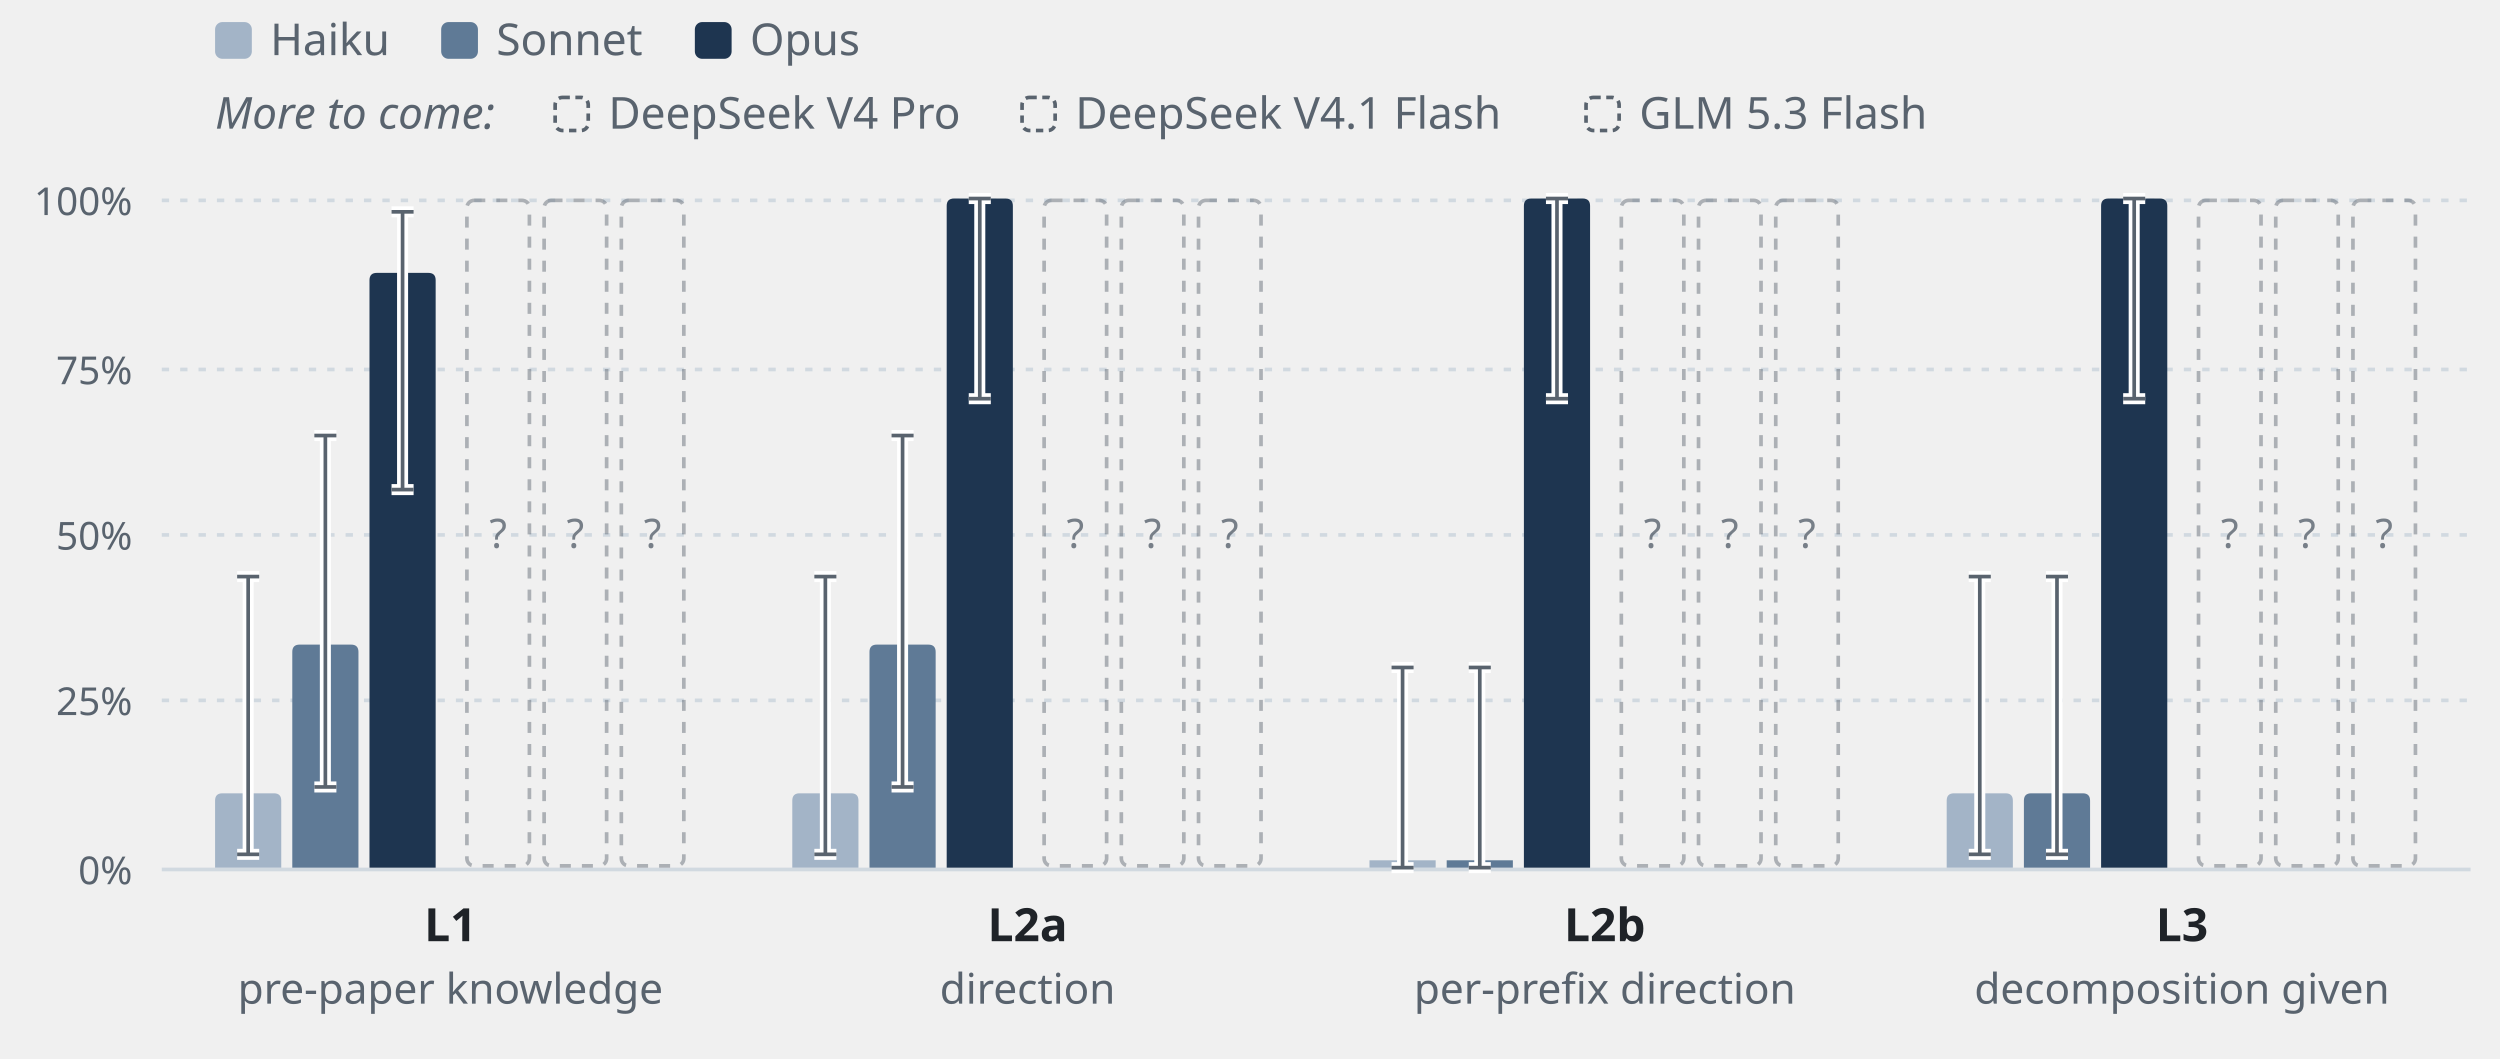
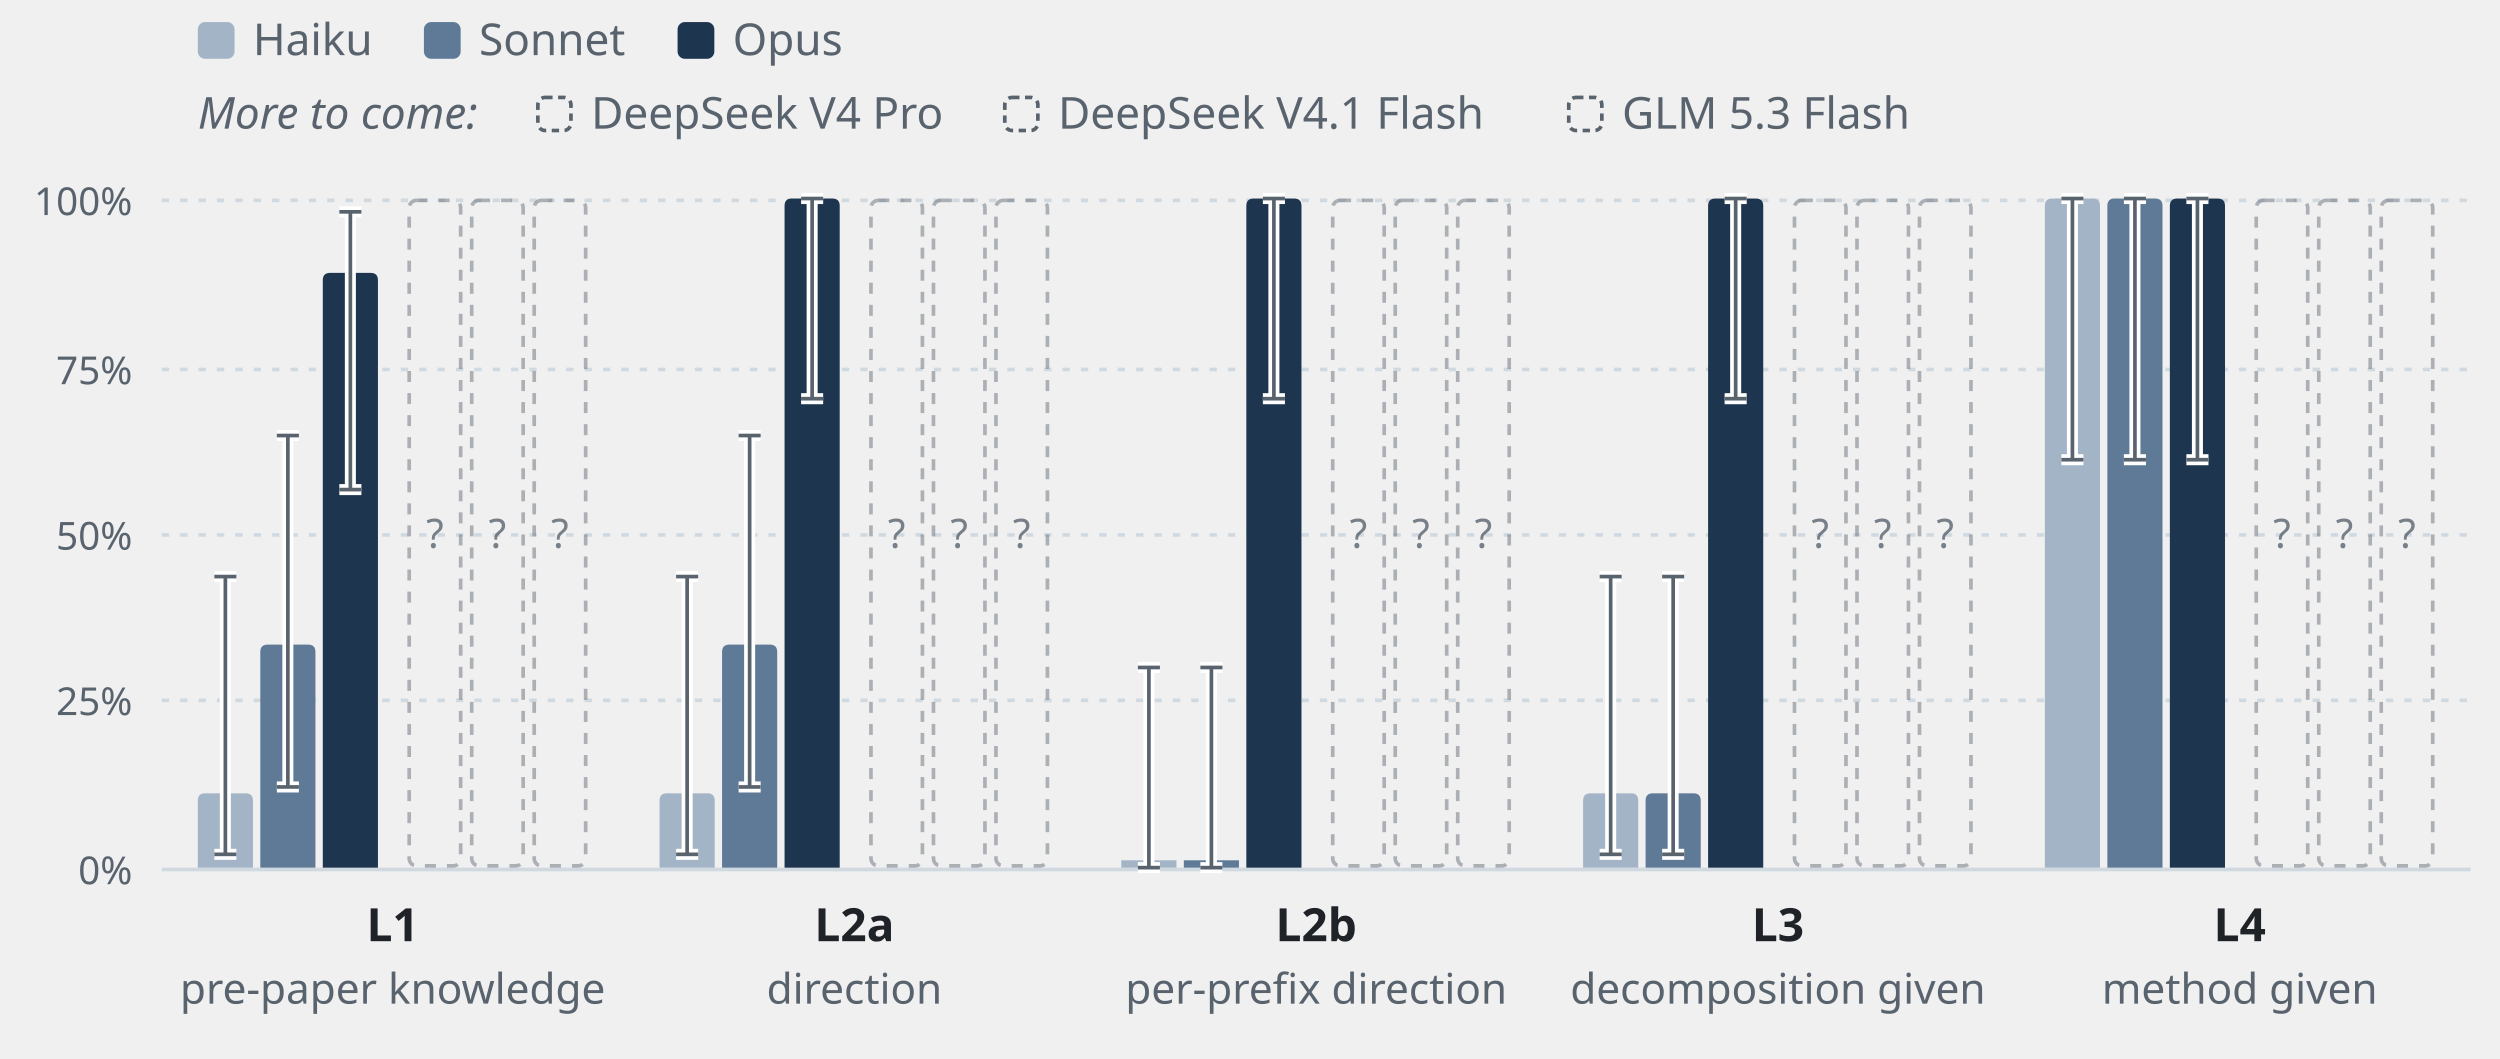
<svg xmlns="http://www.w3.org/2000/svg" width="680" height="288" viewBox="0 0 680 288" font-family="-apple-system, BlinkMacSystemFont, 'Segoe UI', 'Noto Sans', Helvetica, Arial, sans-serif" role="img" aria-labelledby="title desc">
-   <rect x="58.5" y="6" width="10" height="10" rx="2" fill="#a3b4c7" />
-   <text x="73.5" y="15" font-size="12" fill="#59636e">Haiku</text>
-   <rect x="120.0" y="6" width="10" height="10" rx="2" fill="#5f7a96" />
-   <text x="135.0" y="15" font-size="12" fill="#59636e">Sonnet</text>
-   <rect x="189.0" y="6" width="10" height="10" rx="2" fill="#1e3550" />
-   <text x="204.0" y="15" font-size="12" fill="#59636e">Opus</text>
-   <text x="58.5" y="35" font-size="12" font-style="italic" fill="#59636e">More to come:</text>
-   <rect x="151.0" y="26.5" width="9" height="9" rx="2" fill="none" stroke="#59636e" stroke-dasharray="2 1.5" />
-   <text x="165.5" y="35" font-size="12" fill="#59636e">DeepSeek V4 Pro</text>
-   <rect x="278.0" y="26.5" width="9" height="9" rx="2" fill="none" stroke="#59636e" stroke-dasharray="2 1.5" />
-   <text x="292.5" y="35" font-size="12" fill="#59636e">DeepSeek V4.1 Flash</text>
-   <rect x="431.4" y="26.5" width="9" height="9" rx="2" fill="none" stroke="#59636e" stroke-dasharray="2 1.5" />
-   <text x="445.9" y="35" font-size="12" fill="#59636e">GLM 5.3 Flash</text>
+   <rect x="53.8" y="6" width="10" height="10" rx="2" fill="#a3b4c7" />
+   <text x="68.8" y="15" font-size="12" fill="#59636e">Haiku</text>
+   <rect x="115.3" y="6" width="10" height="10" rx="2" fill="#5f7a96" />
+   <text x="130.3" y="15" font-size="12" fill="#59636e">Sonnet</text>
+   <rect x="184.3" y="6" width="10" height="10" rx="2" fill="#1e3550" />
+   <text x="199.3" y="15" font-size="12" fill="#59636e">Opus</text>
+   <text x="53.8" y="35" font-size="12" font-style="italic" fill="#59636e">More to come:</text>
+   <rect x="146.3" y="26.5" width="9" height="9" rx="2" fill="none" stroke="#59636e" stroke-dasharray="2 1.5" />
+   <text x="160.8" y="35" font-size="12" fill="#59636e">DeepSeek V4 Pro</text>
+   <rect x="273.3" y="26.5" width="9" height="9" rx="2" fill="none" stroke="#59636e" stroke-dasharray="2 1.5" />
+   <text x="287.8" y="35" font-size="12" fill="#59636e">DeepSeek V4.1 Flash</text>
+   <rect x="426.7" y="26.5" width="9" height="9" rx="2" fill="none" stroke="#59636e" stroke-dasharray="2 1.5" />
+   <text x="441.2" y="35" font-size="12" fill="#59636e">GLM 5.3 Flash</text>
  <line x1="44" x2="672" y1="236.5" y2="236.5" stroke="#d1d9e0" />
  <text x="36" y="240.5" font-size="10.5" text-anchor="end" fill="#59636e" font-variant-numeric="tabular-nums">0%</text>
  <line x1="44" x2="672" y1="190.5" y2="190.5" stroke="#d1d9e0" stroke-dasharray="2 3" />
  <text x="36" y="194.5" font-size="10.5" text-anchor="end" fill="#59636e" font-variant-numeric="tabular-nums">25%</text>
  <line x1="44" x2="672" y1="145.5" y2="145.5" stroke="#d1d9e0" stroke-dasharray="2 3" />
  <text x="36" y="149.5" font-size="10.5" text-anchor="end" fill="#59636e" font-variant-numeric="tabular-nums">50%</text>
  <line x1="44" x2="672" y1="100.5" y2="100.5" stroke="#d1d9e0" stroke-dasharray="2 3" />
  <text x="36" y="104.5" font-size="10.5" text-anchor="end" fill="#59636e" font-variant-numeric="tabular-nums">75%</text>
  <line x1="44" x2="672" y1="54.5" y2="54.5" stroke="#d1d9e0" stroke-dasharray="2 3" />
  <text x="36" y="58.5" font-size="10.5" text-anchor="end" fill="#59636e" font-variant-numeric="tabular-nums">100%</text>
-   <path d="M58.5,236.0 V217.778 Q58.5,215.778 60.5,215.778 H74.5 Q76.5,215.778 76.5,217.778 V236.0 Z" fill="#a3b4c7" />
-   <path d="M67.5,232.38 V156.829 M64.5,156.829 H70.5 M64.5,232.38 H70.5" stroke="#ffffff" stroke-width="3" fill="none" />
-   <path d="M67.5,232.38 V156.829 M64.5,156.829 H70.5 M64.5,232.38 H70.5" stroke="#59636e" stroke-width="1" fill="none" />
-   <path d="M79.5,236.0 V177.333 Q79.5,175.333 81.5,175.333 H95.5 Q97.5,175.333 97.5,177.333 V236.0 Z" fill="#5f7a96" />
-   <path d="M88.5,214.054 V118.464 M85.5,118.464 H91.5 M85.5,214.054 H91.5" stroke="#ffffff" stroke-width="3" fill="none" />
-   <path d="M88.5,214.054 V118.464 M85.5,118.464 H91.5 M85.5,214.054 H91.5" stroke="#59636e" stroke-width="1" fill="none" />
-   <path d="M100.5,236.0 V76.222 Q100.5,74.222 102.5,74.222 H116.5 Q118.5,74.222 118.5,76.222 V236.0 Z" fill="#1e3550" />
-   <path d="M109.5,133.171 V57.62 M106.5,57.62 H112.5 M106.5,133.171 H112.5" stroke="#ffffff" stroke-width="3" fill="none" />
-   <path d="M109.5,133.171 V57.62 M106.5,57.62 H112.5 M106.5,133.171 H112.5" stroke="#59636e" stroke-width="1" fill="none" />
-   <rect x="127.0" y="54.5" width="17" height="181" rx="2" fill="none" stroke="#59636e" stroke-opacity="0.45" stroke-dasharray="3 3" />
-   <text x="135.5" y="149.0" font-size="11" text-anchor="middle" fill="#59636e" fill-opacity="0.8">?</text>
-   <rect x="148.0" y="54.5" width="17" height="181" rx="2" fill="none" stroke="#59636e" stroke-opacity="0.45" stroke-dasharray="3 3" />
-   <text x="156.5" y="149.0" font-size="11" text-anchor="middle" fill="#59636e" fill-opacity="0.8">?</text>
-   <rect x="169.0" y="54.5" width="17" height="181" rx="2" fill="none" stroke="#59636e" stroke-opacity="0.45" stroke-dasharray="3 3" />
-   <text x="177.5" y="149.0" font-size="11" text-anchor="middle" fill="#59636e" fill-opacity="0.8">?</text>
-   <text x="122.5" y="256" font-size="12.5" font-weight="600" text-anchor="middle" fill="#1f2328">L1</text>
-   <text x="122.5" y="273" font-size="11.5" text-anchor="middle" fill="#59636e">pre-paper knowledge</text>
-   <path d="M215.5,236.0 V217.778 Q215.5,215.778 217.5,215.778 H231.5 Q233.5,215.778 233.5,217.778 V236.0 Z" fill="#a3b4c7" />
-   <path d="M224.5,232.38 V156.829 M221.5,156.829 H227.5 M221.5,232.38 H227.5" stroke="#ffffff" stroke-width="3" fill="none" />
-   <path d="M224.5,232.38 V156.829 M221.5,156.829 H227.5 M221.5,232.38 H227.5" stroke="#59636e" stroke-width="1" fill="none" />
-   <path d="M236.5,236.0 V177.333 Q236.5,175.333 238.5,175.333 H252.5 Q254.5,175.333 254.5,177.333 V236.0 Z" fill="#5f7a96" />
-   <path d="M245.5,214.054 V118.464 M242.5,118.464 H248.5 M242.5,214.054 H248.5" stroke="#ffffff" stroke-width="3" fill="none" />
-   <path d="M245.5,214.054 V118.464 M242.5,118.464 H248.5 M242.5,214.054 H248.5" stroke="#59636e" stroke-width="1" fill="none" />
-   <path d="M257.5,236.0 V56.0 Q257.5,54.0 259.5,54.0 H273.5 Q275.5,54.0 275.5,56.0 V236.0 Z" fill="#1e3550" />
-   <path d="M266.5,108.446 V54.0 M263.5,54.0 H269.5 M263.5,108.446 H269.5" stroke="#ffffff" stroke-width="3" fill="none" />
-   <path d="M266.5,108.446 V54.0 M263.5,54.0 H269.5 M263.5,108.446 H269.5" stroke="#59636e" stroke-width="1" fill="none" />
-   <rect x="284.0" y="54.5" width="17" height="181" rx="2" fill="none" stroke="#59636e" stroke-opacity="0.45" stroke-dasharray="3 3" />
-   <text x="292.5" y="149.0" font-size="11" text-anchor="middle" fill="#59636e" fill-opacity="0.8">?</text>
-   <rect x="305.0" y="54.5" width="17" height="181" rx="2" fill="none" stroke="#59636e" stroke-opacity="0.45" stroke-dasharray="3 3" />
-   <text x="313.5" y="149.0" font-size="11" text-anchor="middle" fill="#59636e" fill-opacity="0.8">?</text>
-   <rect x="326.0" y="54.5" width="17" height="181" rx="2" fill="none" stroke="#59636e" stroke-opacity="0.45" stroke-dasharray="3 3" />
-   <text x="334.5" y="149.0" font-size="11" text-anchor="middle" fill="#59636e" fill-opacity="0.8">?</text>
-   <text x="279.5" y="256" font-size="12.5" font-weight="600" text-anchor="middle" fill="#1f2328">L2a</text>
-   <text x="279.5" y="273" font-size="11.5" text-anchor="middle" fill="#59636e">direction</text>
-   <rect x="372.5" y="234.0" width="18" height="2" fill="#a3b4c7" />
-   <path d="M381.5,236.0 V181.554 M378.5,181.554 H384.5 M378.5,236.0 H384.5" stroke="#ffffff" stroke-width="3" fill="none" />
-   <path d="M381.5,236.0 V181.554 M378.5,181.554 H384.5 M378.5,236.0 H384.5" stroke="#59636e" stroke-width="1" fill="none" />
-   <rect x="393.5" y="234.0" width="18" height="2" fill="#5f7a96" />
-   <path d="M402.5,236.0 V181.554 M399.5,181.554 H405.5 M399.5,236.0 H405.5" stroke="#ffffff" stroke-width="3" fill="none" />
-   <path d="M402.5,236.0 V181.554 M399.5,181.554 H405.5 M399.5,236.0 H405.5" stroke="#59636e" stroke-width="1" fill="none" />
-   <path d="M414.5,236.0 V56.0 Q414.5,54.0 416.5,54.0 H430.5 Q432.5,54.0 432.5,56.0 V236.0 Z" fill="#1e3550" />
-   <path d="M423.5,108.446 V54.0 M420.5,54.0 H426.5 M420.5,108.446 H426.5" stroke="#ffffff" stroke-width="3" fill="none" />
-   <path d="M423.5,108.446 V54.0 M420.5,54.0 H426.5 M420.5,108.446 H426.5" stroke="#59636e" stroke-width="1" fill="none" />
-   <rect x="441.0" y="54.5" width="17" height="181" rx="2" fill="none" stroke="#59636e" stroke-opacity="0.45" stroke-dasharray="3 3" />
-   <text x="449.5" y="149.0" font-size="11" text-anchor="middle" fill="#59636e" fill-opacity="0.8">?</text>
-   <rect x="462.0" y="54.5" width="17" height="181" rx="2" fill="none" stroke="#59636e" stroke-opacity="0.45" stroke-dasharray="3 3" />
-   <text x="470.5" y="149.0" font-size="11" text-anchor="middle" fill="#59636e" fill-opacity="0.8">?</text>
-   <rect x="483.0" y="54.5" width="17" height="181" rx="2" fill="none" stroke="#59636e" stroke-opacity="0.45" stroke-dasharray="3 3" />
-   <text x="491.5" y="149.0" font-size="11" text-anchor="middle" fill="#59636e" fill-opacity="0.8">?</text>
-   <text x="436.5" y="256" font-size="12.5" font-weight="600" text-anchor="middle" fill="#1f2328">L2b</text>
-   <text x="436.5" y="273" font-size="11.5" text-anchor="middle" fill="#59636e">per-prefix direction</text>
-   <path d="M529.5,236.0 V217.778 Q529.5,215.778 531.5,215.778 H545.5 Q547.5,215.778 547.5,217.778 V236.0 Z" fill="#a3b4c7" />
-   <path d="M538.5,232.38 V156.829 M535.5,156.829 H541.5 M535.5,232.38 H541.5" stroke="#ffffff" stroke-width="3" fill="none" />
-   <path d="M538.5,232.38 V156.829 M535.5,156.829 H541.5 M535.5,232.38 H541.5" stroke="#59636e" stroke-width="1" fill="none" />
-   <path d="M550.5,236.0 V217.778 Q550.5,215.778 552.5,215.778 H566.5 Q568.5,215.778 568.5,217.778 V236.0 Z" fill="#5f7a96" />
-   <path d="M559.5,232.38 V156.829 M556.5,156.829 H562.5 M556.5,232.38 H562.5" stroke="#ffffff" stroke-width="3" fill="none" />
-   <path d="M559.5,232.38 V156.829 M556.5,156.829 H562.5 M556.5,232.38 H562.5" stroke="#59636e" stroke-width="1" fill="none" />
-   <path d="M571.5,236.0 V56.0 Q571.5,54.0 573.5,54.0 H587.5 Q589.5,54.0 589.5,56.0 V236.0 Z" fill="#1e3550" />
-   <path d="M580.5,108.446 V54.0 M577.5,54.0 H583.5 M577.5,108.446 H583.5" stroke="#ffffff" stroke-width="3" fill="none" />
-   <path d="M580.5,108.446 V54.0 M577.5,54.0 H583.5 M577.5,108.446 H583.5" stroke="#59636e" stroke-width="1" fill="none" />
-   <rect x="598.0" y="54.5" width="17" height="181" rx="2" fill="none" stroke="#59636e" stroke-opacity="0.45" stroke-dasharray="3 3" />
-   <text x="606.5" y="149.0" font-size="11" text-anchor="middle" fill="#59636e" fill-opacity="0.8">?</text>
-   <rect x="619.0" y="54.5" width="17" height="181" rx="2" fill="none" stroke="#59636e" stroke-opacity="0.45" stroke-dasharray="3 3" />
-   <text x="627.5" y="149.0" font-size="11" text-anchor="middle" fill="#59636e" fill-opacity="0.8">?</text>
-   <rect x="640.0" y="54.5" width="17" height="181" rx="2" fill="none" stroke="#59636e" stroke-opacity="0.45" stroke-dasharray="3 3" />
-   <text x="648.5" y="149.0" font-size="11" text-anchor="middle" fill="#59636e" fill-opacity="0.8">?</text>
-   <text x="593.5" y="256" font-size="12.5" font-weight="600" text-anchor="middle" fill="#1f2328">L3</text>
-   <text x="593.5" y="273" font-size="11.5" text-anchor="middle" fill="#59636e">decomposition given</text>
+   <path d="M53.8,236.0 V217.778 Q53.8,215.778 55.8,215.778 H66.8 Q68.8,215.778 68.8,217.778 V236.0 Z" fill="#a3b4c7" />
+   <path d="M61.3,232.38 V156.829 M58.3,156.829 H64.3 M58.3,232.38 H64.3" stroke="#ffffff" stroke-width="3" fill="none" />
+   <path d="M61.3,232.38 V156.829 M58.3,156.829 H64.3 M58.3,232.38 H64.3" stroke="#59636e" stroke-width="1" fill="none" />
+   <path d="M70.8,236.0 V177.333 Q70.8,175.333 72.8,175.333 H83.8 Q85.8,175.333 85.8,177.333 V236.0 Z" fill="#5f7a96" />
+   <path d="M78.3,214.054 V118.464 M75.3,118.464 H81.3 M75.3,214.054 H81.3" stroke="#ffffff" stroke-width="3" fill="none" />
+   <path d="M78.3,214.054 V118.464 M75.3,118.464 H81.3 M75.3,214.054 H81.3" stroke="#59636e" stroke-width="1" fill="none" />
+   <path d="M87.8,236.0 V76.222 Q87.8,74.222 89.8,74.222 H100.8 Q102.8,74.222 102.8,76.222 V236.0 Z" fill="#1e3550" />
+   <path d="M95.3,133.171 V57.62 M92.3,57.62 H98.3 M92.3,133.171 H98.3" stroke="#ffffff" stroke-width="3" fill="none" />
+   <path d="M95.3,133.171 V57.62 M92.3,57.62 H98.3 M92.3,133.171 H98.3" stroke="#59636e" stroke-width="1" fill="none" />
+   <rect x="111.3" y="54.5" width="14" height="181" rx="2" fill="none" stroke="#59636e" stroke-opacity="0.45" stroke-dasharray="3 3" />
+   <text x="118.3" y="149.0" font-size="11" text-anchor="middle" fill="#59636e" fill-opacity="0.8">?</text>
+   <rect x="128.3" y="54.5" width="14" height="181" rx="2" fill="none" stroke="#59636e" stroke-opacity="0.45" stroke-dasharray="3 3" />
+   <text x="135.3" y="149.0" font-size="11" text-anchor="middle" fill="#59636e" fill-opacity="0.8">?</text>
+   <rect x="145.3" y="54.5" width="14" height="181" rx="2" fill="none" stroke="#59636e" stroke-opacity="0.45" stroke-dasharray="3 3" />
+   <text x="152.3" y="149.0" font-size="11" text-anchor="middle" fill="#59636e" fill-opacity="0.8">?</text>
+   <text x="106.8" y="256" font-size="12.5" font-weight="600" text-anchor="middle" fill="#1f2328">L1</text>
+   <text x="106.8" y="273" font-size="11.5" text-anchor="middle" fill="#59636e">pre-paper knowledge</text>
+   <path d="M179.4,236.0 V217.778 Q179.4,215.778 181.4,215.778 H192.4 Q194.4,215.778 194.4,217.778 V236.0 Z" fill="#a3b4c7" />
+   <path d="M186.9,232.38 V156.829 M183.9,156.829 H189.9 M183.9,232.38 H189.9" stroke="#ffffff" stroke-width="3" fill="none" />
+   <path d="M186.9,232.38 V156.829 M183.9,156.829 H189.9 M183.9,232.38 H189.9" stroke="#59636e" stroke-width="1" fill="none" />
+   <path d="M196.4,236.0 V177.333 Q196.4,175.333 198.4,175.333 H209.4 Q211.4,175.333 211.4,177.333 V236.0 Z" fill="#5f7a96" />
+   <path d="M203.9,214.054 V118.464 M200.9,118.464 H206.9 M200.9,214.054 H206.9" stroke="#ffffff" stroke-width="3" fill="none" />
+   <path d="M203.9,214.054 V118.464 M200.9,118.464 H206.9 M200.9,214.054 H206.9" stroke="#59636e" stroke-width="1" fill="none" />
+   <path d="M213.4,236.0 V56.0 Q213.4,54.0 215.4,54.0 H226.4 Q228.4,54.0 228.4,56.0 V236.0 Z" fill="#1e3550" />
+   <path d="M220.9,108.446 V54.0 M217.9,54.0 H223.9 M217.9,108.446 H223.9" stroke="#ffffff" stroke-width="3" fill="none" />
+   <path d="M220.9,108.446 V54.0 M217.9,54.0 H223.9 M217.9,108.446 H223.9" stroke="#59636e" stroke-width="1" fill="none" />
+   <rect x="236.9" y="54.5" width="14" height="181" rx="2" fill="none" stroke="#59636e" stroke-opacity="0.45" stroke-dasharray="3 3" />
+   <text x="243.9" y="149.0" font-size="11" text-anchor="middle" fill="#59636e" fill-opacity="0.8">?</text>
+   <rect x="253.9" y="54.5" width="14" height="181" rx="2" fill="none" stroke="#59636e" stroke-opacity="0.45" stroke-dasharray="3 3" />
+   <text x="260.9" y="149.0" font-size="11" text-anchor="middle" fill="#59636e" fill-opacity="0.8">?</text>
+   <rect x="270.9" y="54.5" width="14" height="181" rx="2" fill="none" stroke="#59636e" stroke-opacity="0.45" stroke-dasharray="3 3" />
+   <text x="277.9" y="149.0" font-size="11" text-anchor="middle" fill="#59636e" fill-opacity="0.8">?</text>
+   <text x="232.4" y="256" font-size="12.5" font-weight="600" text-anchor="middle" fill="#1f2328">L2a</text>
+   <text x="232.4" y="273" font-size="11.5" text-anchor="middle" fill="#59636e">direction</text>
+   <rect x="305.0" y="234.0" width="15" height="2" fill="#a3b4c7" />
+   <path d="M312.5,236.0 V181.554 M309.5,181.554 H315.5 M309.5,236.0 H315.5" stroke="#ffffff" stroke-width="3" fill="none" />
+   <path d="M312.5,236.0 V181.554 M309.5,181.554 H315.5 M309.5,236.0 H315.5" stroke="#59636e" stroke-width="1" fill="none" />
+   <rect x="322.0" y="234.0" width="15" height="2" fill="#5f7a96" />
+   <path d="M329.5,236.0 V181.554 M326.5,181.554 H332.5 M326.5,236.0 H332.5" stroke="#ffffff" stroke-width="3" fill="none" />
+   <path d="M329.5,236.0 V181.554 M326.5,181.554 H332.5 M326.5,236.0 H332.5" stroke="#59636e" stroke-width="1" fill="none" />
+   <path d="M339.0,236.0 V56.0 Q339.0,54.0 341.0,54.0 H352.0 Q354.0,54.0 354.0,56.0 V236.0 Z" fill="#1e3550" />
+   <path d="M346.5,108.446 V54.0 M343.5,54.0 H349.5 M343.5,108.446 H349.5" stroke="#ffffff" stroke-width="3" fill="none" />
+   <path d="M346.5,108.446 V54.0 M343.5,54.0 H349.5 M343.5,108.446 H349.5" stroke="#59636e" stroke-width="1" fill="none" />
+   <rect x="362.5" y="54.5" width="14" height="181" rx="2" fill="none" stroke="#59636e" stroke-opacity="0.45" stroke-dasharray="3 3" />
+   <text x="369.5" y="149.0" font-size="11" text-anchor="middle" fill="#59636e" fill-opacity="0.8">?</text>
+   <rect x="379.5" y="54.5" width="14" height="181" rx="2" fill="none" stroke="#59636e" stroke-opacity="0.45" stroke-dasharray="3 3" />
+   <text x="386.5" y="149.0" font-size="11" text-anchor="middle" fill="#59636e" fill-opacity="0.8">?</text>
+   <rect x="396.5" y="54.5" width="14" height="181" rx="2" fill="none" stroke="#59636e" stroke-opacity="0.45" stroke-dasharray="3 3" />
+   <text x="403.5" y="149.0" font-size="11" text-anchor="middle" fill="#59636e" fill-opacity="0.8">?</text>
+   <text x="358.0" y="256" font-size="12.5" font-weight="600" text-anchor="middle" fill="#1f2328">L2b</text>
+   <text x="358.0" y="273" font-size="11.5" text-anchor="middle" fill="#59636e">per-prefix direction</text>
+   <path d="M430.6,236.0 V217.778 Q430.6,215.778 432.6,215.778 H443.6 Q445.6,215.778 445.6,217.778 V236.0 Z" fill="#a3b4c7" />
+   <path d="M438.1,232.38 V156.829 M435.1,156.829 H441.1 M435.1,232.38 H441.1" stroke="#ffffff" stroke-width="3" fill="none" />
+   <path d="M438.1,232.38 V156.829 M435.1,156.829 H441.1 M435.1,232.38 H441.1" stroke="#59636e" stroke-width="1" fill="none" />
+   <path d="M447.6,236.0 V217.778 Q447.6,215.778 449.6,215.778 H460.6 Q462.6,215.778 462.6,217.778 V236.0 Z" fill="#5f7a96" />
+   <path d="M455.1,232.38 V156.829 M452.1,156.829 H458.1 M452.1,232.38 H458.1" stroke="#ffffff" stroke-width="3" fill="none" />
+   <path d="M455.1,232.38 V156.829 M452.1,156.829 H458.1 M452.1,232.38 H458.1" stroke="#59636e" stroke-width="1" fill="none" />
+   <path d="M464.6,236.0 V56.0 Q464.6,54.0 466.6,54.0 H477.6 Q479.6,54.0 479.6,56.0 V236.0 Z" fill="#1e3550" />
+   <path d="M472.1,108.446 V54.0 M469.1,54.0 H475.1 M469.1,108.446 H475.1" stroke="#ffffff" stroke-width="3" fill="none" />
+   <path d="M472.1,108.446 V54.0 M469.1,54.0 H475.1 M469.1,108.446 H475.1" stroke="#59636e" stroke-width="1" fill="none" />
+   <rect x="488.1" y="54.5" width="14" height="181" rx="2" fill="none" stroke="#59636e" stroke-opacity="0.45" stroke-dasharray="3 3" />
+   <text x="495.1" y="149.0" font-size="11" text-anchor="middle" fill="#59636e" fill-opacity="0.8">?</text>
+   <rect x="505.1" y="54.5" width="14" height="181" rx="2" fill="none" stroke="#59636e" stroke-opacity="0.45" stroke-dasharray="3 3" />
+   <text x="512.1" y="149.0" font-size="11" text-anchor="middle" fill="#59636e" fill-opacity="0.8">?</text>
+   <rect x="522.1" y="54.5" width="14" height="181" rx="2" fill="none" stroke="#59636e" stroke-opacity="0.45" stroke-dasharray="3 3" />
+   <text x="529.1" y="149.0" font-size="11" text-anchor="middle" fill="#59636e" fill-opacity="0.8">?</text>
+   <text x="483.6" y="256" font-size="12.5" font-weight="600" text-anchor="middle" fill="#1f2328">L3</text>
+   <text x="483.6" y="273" font-size="11.5" text-anchor="middle" fill="#59636e">decomposition given</text>
+   <path d="M556.2,236.0 V56.0 Q556.2,54.0 558.2,54.0 H569.2 Q571.2,54.0 571.2,56.0 V236.0 Z" fill="#a3b4c7" />
+   <path d="M563.7,125.042 V54 M560.7,54 H566.7 M560.7,125.042 H566.7" stroke="#ffffff" stroke-width="3" fill="none" />
+   <path d="M563.7,125.042 V54 M560.7,54 H566.7 M560.7,125.042 H566.7" stroke="#59636e" stroke-width="1" fill="none" />
+   <path d="M573.2,236.0 V56.0 Q573.2,54.0 575.2,54.0 H586.2 Q588.2,54.0 588.2,56.0 V236.0 Z" fill="#5f7a96" />
+   <path d="M580.7,125.042 V54 M577.7,54 H583.7 M577.7,125.042 H583.7" stroke="#ffffff" stroke-width="3" fill="none" />
+   <path d="M580.7,125.042 V54 M577.7,54 H583.7 M577.7,125.042 H583.7" stroke="#59636e" stroke-width="1" fill="none" />
+   <path d="M590.2,236.0 V56.0 Q590.2,54.0 592.2,54.0 H603.2 Q605.2,54.0 605.2,56.0 V236.0 Z" fill="#1e3550" />
+   <path d="M597.7,125.042 V54 M594.7,54 H600.7 M594.7,125.042 H600.7" stroke="#ffffff" stroke-width="3" fill="none" />
+   <path d="M597.7,125.042 V54 M594.7,54 H600.7 M594.7,125.042 H600.7" stroke="#59636e" stroke-width="1" fill="none" />
+   <rect x="613.7" y="54.5" width="14" height="181" rx="2" fill="none" stroke="#59636e" stroke-opacity="0.45" stroke-dasharray="3 3" />
+   <text x="620.7" y="149.0" font-size="11" text-anchor="middle" fill="#59636e" fill-opacity="0.8">?</text>
+   <rect x="630.7" y="54.5" width="14" height="181" rx="2" fill="none" stroke="#59636e" stroke-opacity="0.45" stroke-dasharray="3 3" />
+   <text x="637.7" y="149.0" font-size="11" text-anchor="middle" fill="#59636e" fill-opacity="0.8">?</text>
+   <rect x="647.7" y="54.5" width="14" height="181" rx="2" fill="none" stroke="#59636e" stroke-opacity="0.45" stroke-dasharray="3 3" />
+   <text x="654.7" y="149.0" font-size="11" text-anchor="middle" fill="#59636e" fill-opacity="0.8">?</text>
+   <text x="609.2" y="256" font-size="12.5" font-weight="600" text-anchor="middle" fill="#1f2328">L4</text>
+   <text x="609.2" y="273" font-size="11.5" text-anchor="middle" fill="#59636e">method given</text>
</svg>
